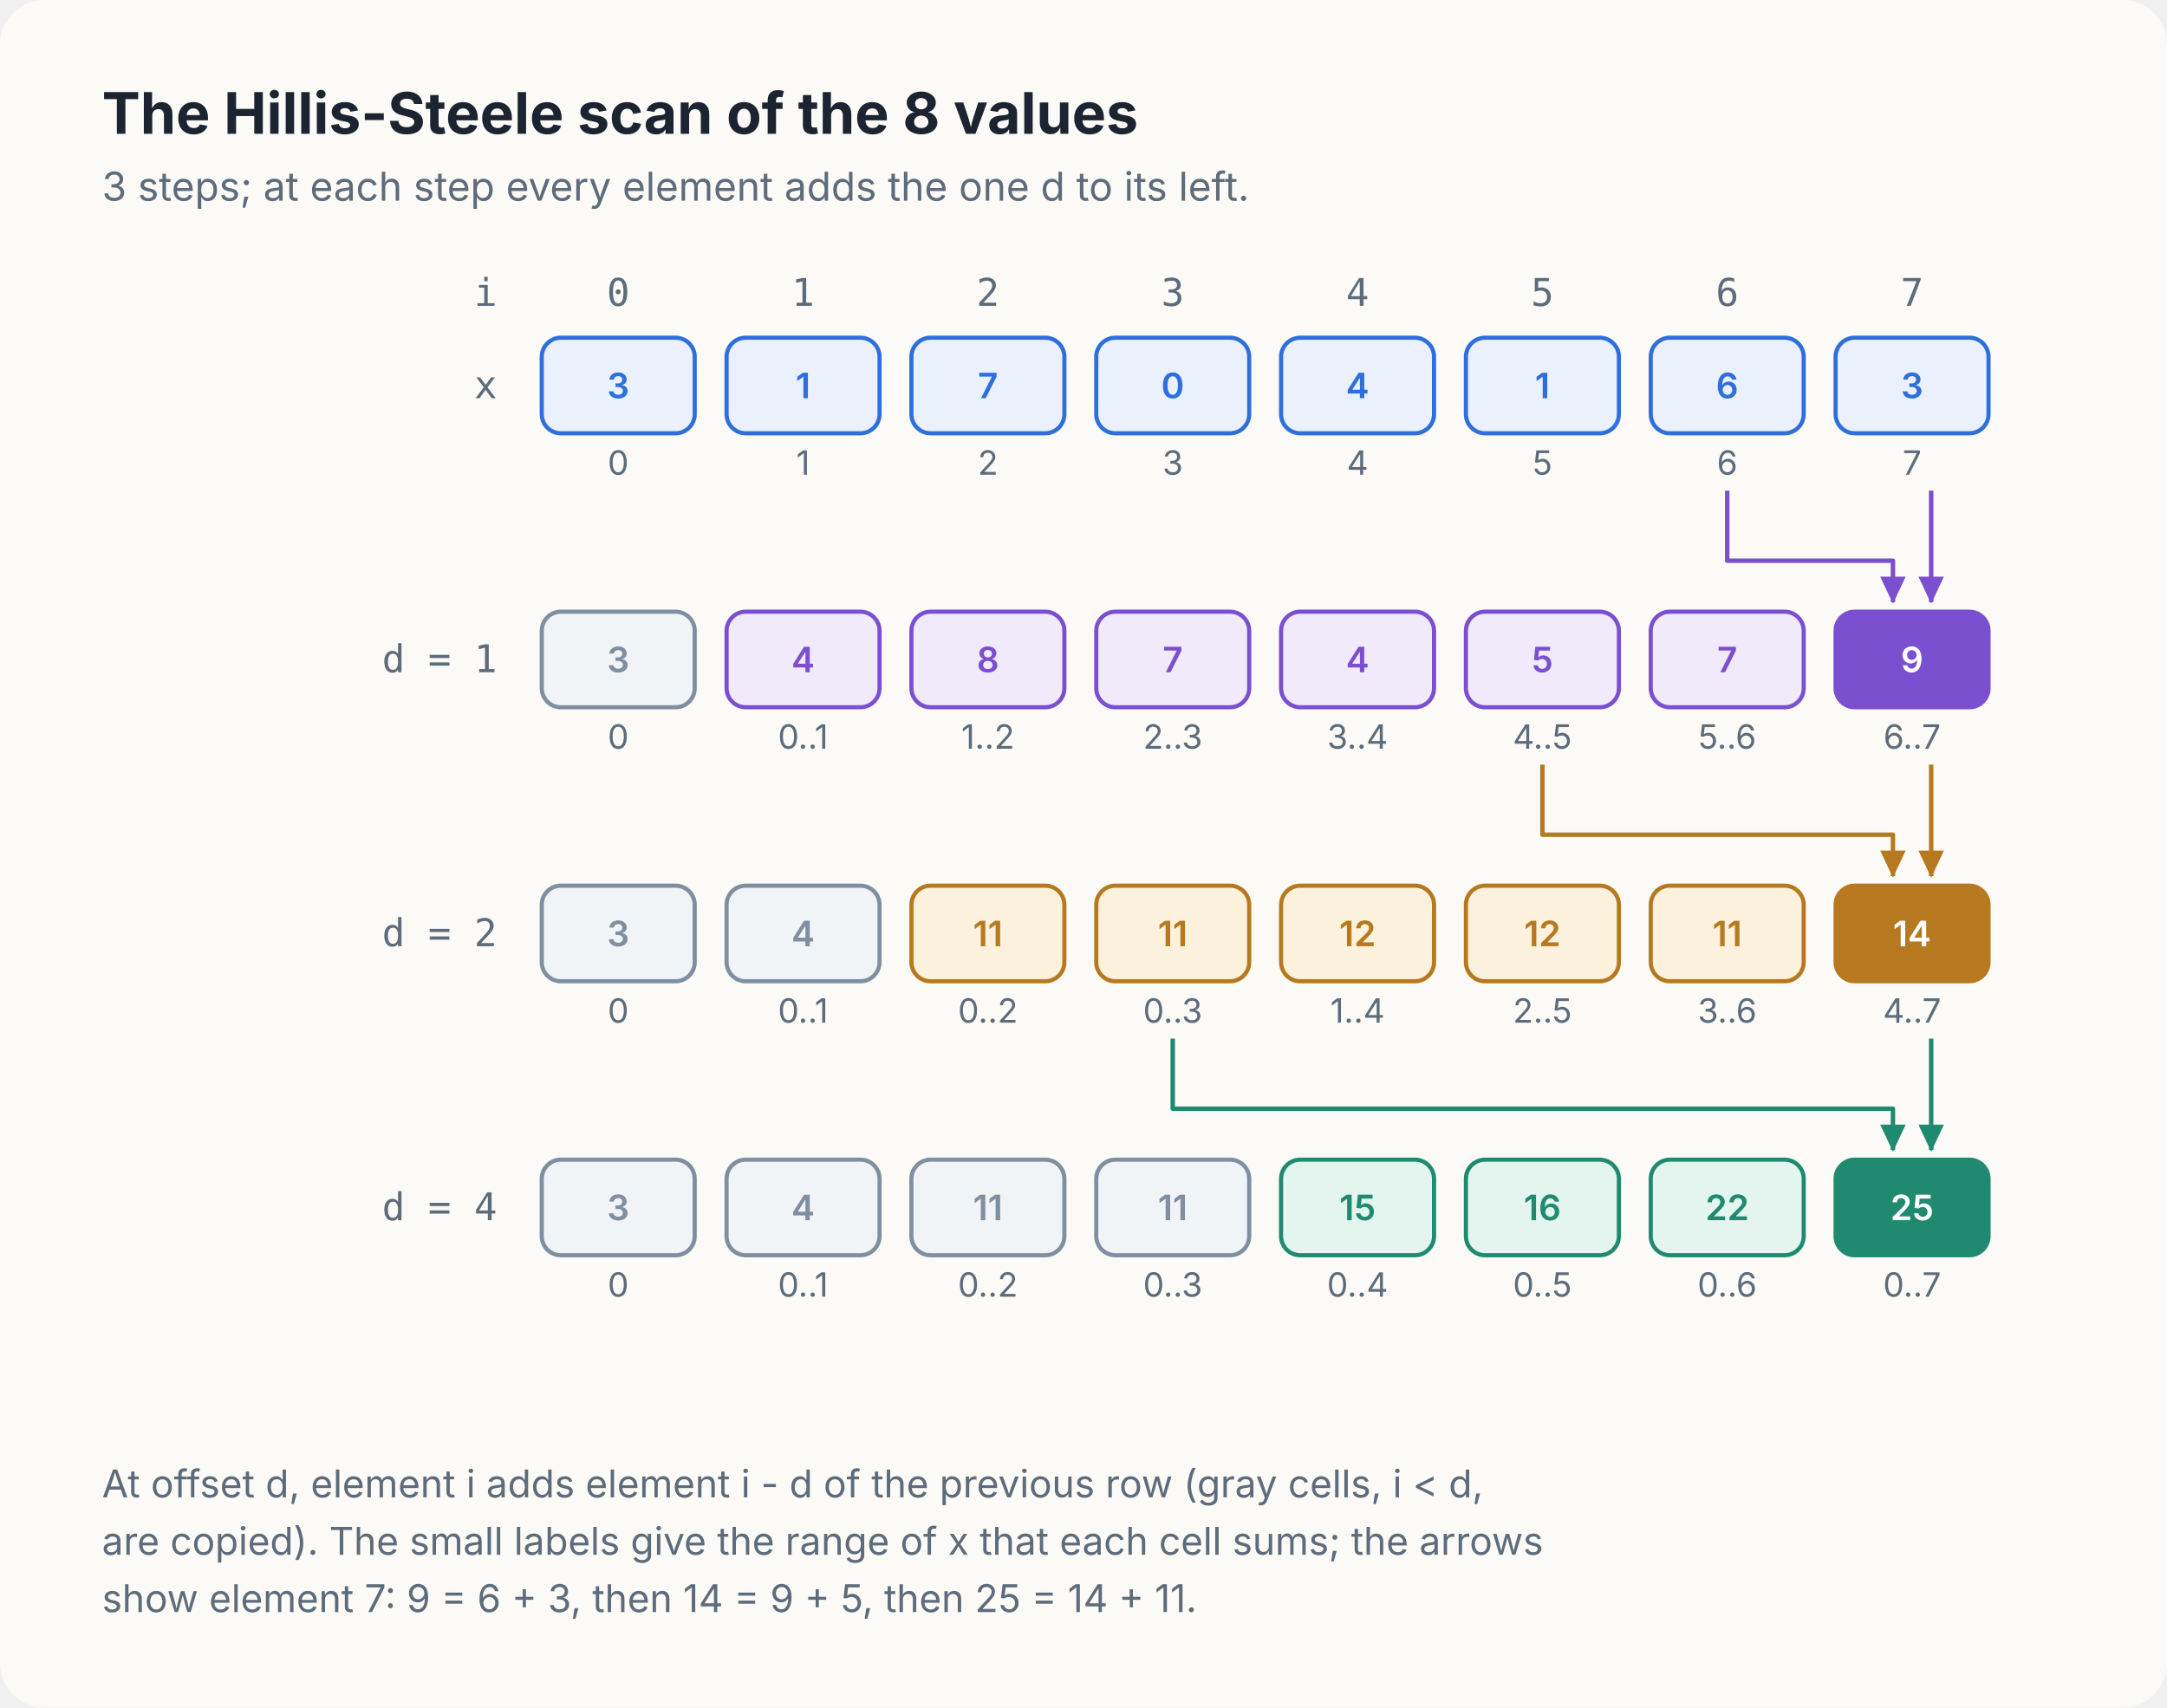
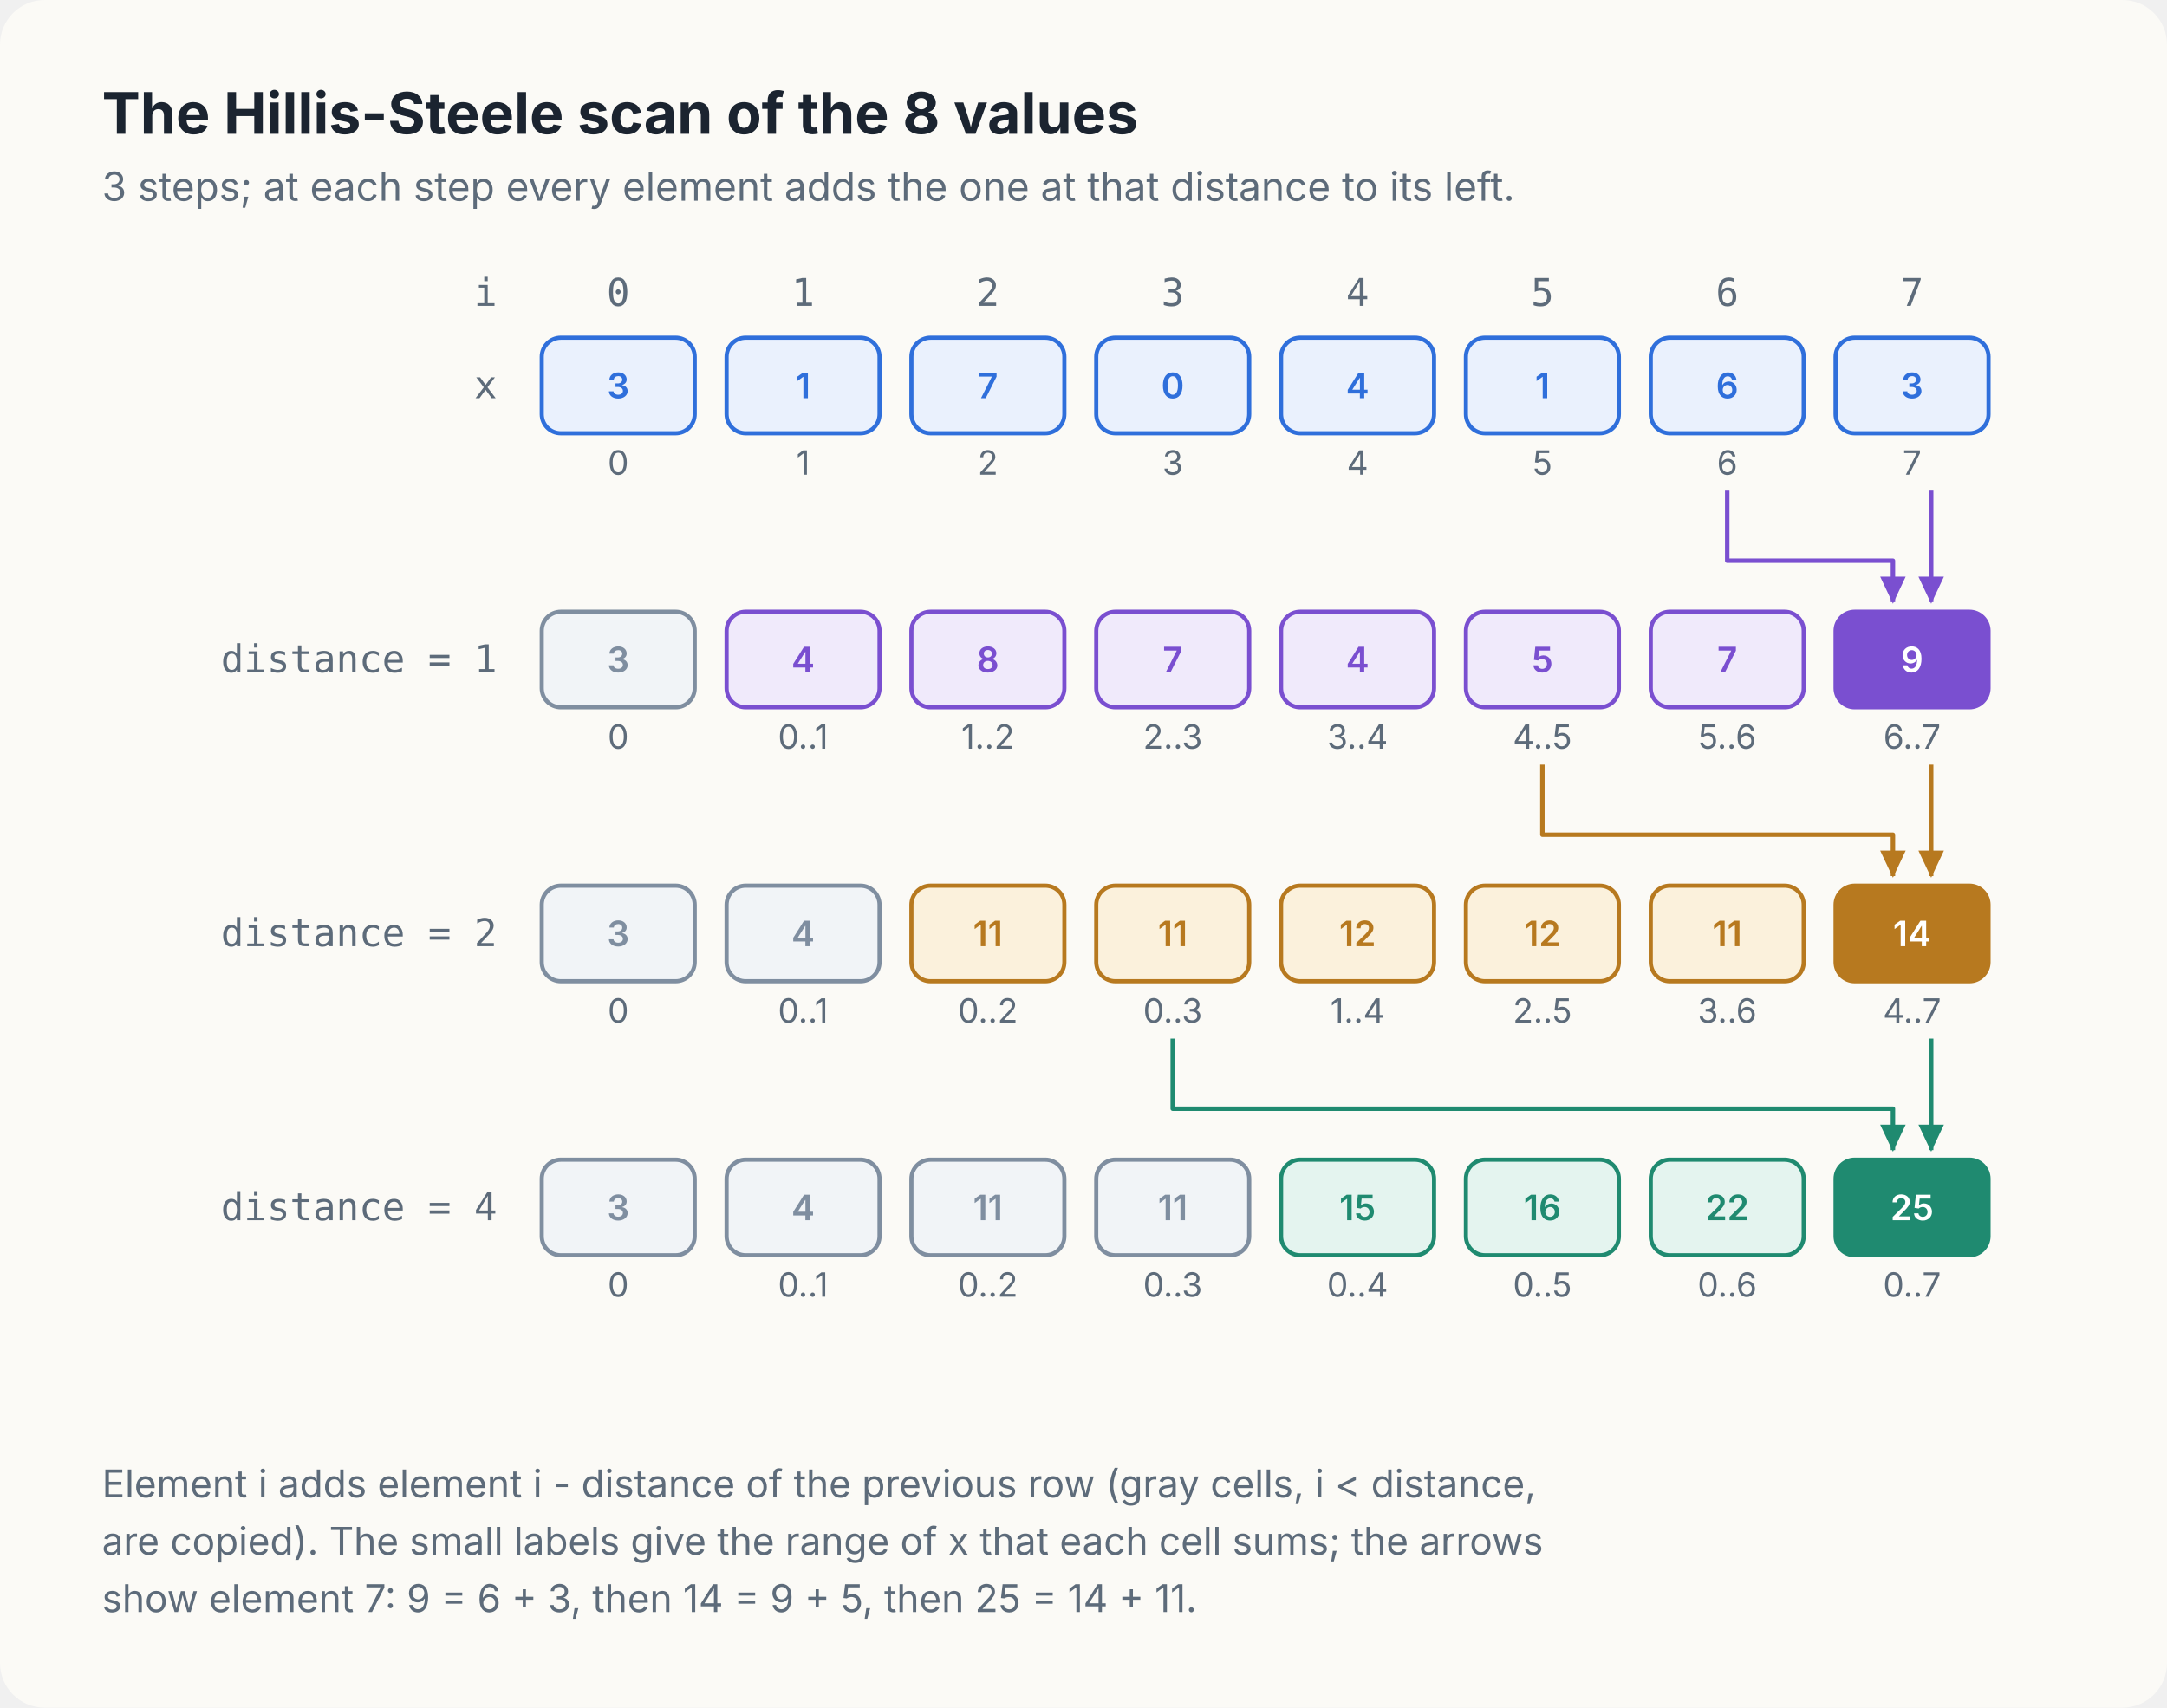
<svg xmlns="http://www.w3.org/2000/svg" viewBox="0 0 680 536" width="680" height="536" role="img" aria-label="The Hillis-Steele scan of 3, 1, 7, 0, 4, 1, 6, 3. After offset 1: 3, 4, 8, 7, 4, 5, 7, 9. After offset 2: 3, 4, 11, 11, 12, 12, 11, 14. After offset 4: 3, 4, 11, 11, 15, 16, 22, 25. Under each cell, the range of inputs it sums doubles at every step. Arrows show element 7 adding elements 6, 5 and 3 of the rows above.">
  <style>
    text { font-family: Inter, "Segoe UI", "Helvetica Neue", Helvetica, Arial, sans-serif; fill: #1B2430; }
    .title { font-size: 18px; font-weight: 650; }
    .lede { font-size: 12.5px; fill: #5D6B7A; }
    .name { font-size: 14px; font-weight: 650; }
    .sub { font-size: 12px; fill: #5D6B7A; }
    .note { font-size: 12px; fill: #5D6B7A; }
    .tab { font-size: 11.5px; font-weight: 650; letter-spacing: 0.04em; fill: #5D6B7A; }
    .mono { font-family: "JetBrains Mono", "SF Mono", Menlo, Consolas, monospace; font-size: 12px; }
    .dim { fill: #8794A3; }
    .strong { font-weight: 700; }
    .trap { fill: #CF4526; font-weight: 700; }
    .pill { font-size: 11px; font-weight: 600; }
    .wire { fill: none; stroke: #3F5873; stroke-width: 1.8; stroke-linecap: round; stroke-linejoin: round; }
    .wire.danger { stroke: #CF4526; stroke-dasharray: 6 5; }
    .wire.idle { stroke: #7F8EA0; stroke-dasharray: 2 5; }
  </style>
  <defs>
    <filter id="lift" x="-10%" y="-10%" width="120%" height="135%">
      <feDropShadow dx="0" dy="2" stdDeviation="3" flood-color="#1B2430" flood-opacity="0.13" />
    </filter>
    <linearGradient id="thor-body" x1="0" y1="0" x2="0" y2="1">
      <stop offset="0" stop-color="#C6CCD5" />
      <stop offset="1" stop-color="#979EA9" />
    </linearGradient>
    <linearGradient id="switch-body" x1="0" y1="0" x2="0" y2="1">
      <stop offset="0" stop-color="#3B4656" />
      <stop offset="1" stop-color="#232B37" />
    </linearGradient>
    <marker id="head" viewBox="0 0 10 10" refX="8.5" refY="5" markerUnits="userSpaceOnUse" markerWidth="11" markerHeight="11" orient="auto">
      <path d="M0.5,1 L9,5 L0.5,9 Z" fill="#3F5873" />
    </marker>
    <marker id="head-danger" viewBox="0 0 10 10" refX="8.5" refY="5" markerUnits="userSpaceOnUse" markerWidth="11" markerHeight="11" orient="auto">
      <path d="M0.5,1 L9,5 L0.5,9 Z" fill="#CF4526" />
    </marker>
    <marker id="head-idle" viewBox="0 0 10 10" refX="8.5" refY="5" markerUnits="userSpaceOnUse" markerWidth="11" markerHeight="11" orient="auto">
      <path d="M0.5,1 L9,5 L0.5,9 Z" fill="#7F8EA0" />
    </marker>
  </defs>
  <rect width="680" height="536" rx="14" fill="#FBFAF6" />
  <text x="32.0" y="42.0" class="title" text-anchor="start" xml:space="preserve">The Hillis-Steele scan of the 8 values</text>
-   <text x="32.0" y="63.0" class="lede" text-anchor="start" xml:space="preserve">3 steps; at each step every element adds the one d to its left.</text>
+   <text x="32.0" y="63.0" class="lede" text-anchor="start" xml:space="preserve">3 steps; at each step every element adds the one at that distance to its left.</text>
  <text x="156.0" y="96.0" class="mono" text-anchor="end" style="fill:#5D6B7A" xml:space="preserve">i</text>
  <text x="194.0" y="96.0" class="mono" text-anchor="middle" style="fill:#5D6B7A" xml:space="preserve">0</text>
  <text x="252.0" y="96.0" class="mono" text-anchor="middle" style="fill:#5D6B7A" xml:space="preserve">1</text>
  <text x="310.0" y="96.0" class="mono" text-anchor="middle" style="fill:#5D6B7A" xml:space="preserve">2</text>
  <text x="368.0" y="96.0" class="mono" text-anchor="middle" style="fill:#5D6B7A" xml:space="preserve">3</text>
  <text x="426.0" y="96.0" class="mono" text-anchor="middle" style="fill:#5D6B7A" xml:space="preserve">4</text>
  <text x="484.0" y="96.0" class="mono" text-anchor="middle" style="fill:#5D6B7A" xml:space="preserve">5</text>
  <text x="542.0" y="96.0" class="mono" text-anchor="middle" style="fill:#5D6B7A" xml:space="preserve">6</text>
  <text x="600.0" y="96.0" class="mono" text-anchor="middle" style="fill:#5D6B7A" xml:space="preserve">7</text>
  <text x="156.0" y="125.0" class="mono" text-anchor="end" style="fill:#5D6B7A" xml:space="preserve">x</text>
  <rect x="170.0" y="106.0" width="48.0" height="30.0" rx="6" fill="#EAF1FD" stroke="#2F6FDB" stroke-width="1.3" />
  <text x="194.0" y="125.0" class="pill" text-anchor="middle" style="fill:#2F6FDB" xml:space="preserve">3</text>
  <text x="194.0" y="149.0" text-anchor="middle" font-size="10.5" style="fill:#5D6B7A" xml:space="preserve">0</text>
  <rect x="228.0" y="106.0" width="48.0" height="30.0" rx="6" fill="#EAF1FD" stroke="#2F6FDB" stroke-width="1.3" />
  <text x="252.0" y="125.0" class="pill" text-anchor="middle" style="fill:#2F6FDB" xml:space="preserve">1</text>
  <text x="252.0" y="149.0" text-anchor="middle" font-size="10.5" style="fill:#5D6B7A" xml:space="preserve">1</text>
  <rect x="286.0" y="106.0" width="48.0" height="30.0" rx="6" fill="#EAF1FD" stroke="#2F6FDB" stroke-width="1.3" />
  <text x="310.0" y="125.0" class="pill" text-anchor="middle" style="fill:#2F6FDB" xml:space="preserve">7</text>
  <text x="310.0" y="149.0" text-anchor="middle" font-size="10.5" style="fill:#5D6B7A" xml:space="preserve">2</text>
  <rect x="344.0" y="106.0" width="48.0" height="30.0" rx="6" fill="#EAF1FD" stroke="#2F6FDB" stroke-width="1.3" />
  <text x="368.0" y="125.0" class="pill" text-anchor="middle" style="fill:#2F6FDB" xml:space="preserve">0</text>
  <text x="368.0" y="149.0" text-anchor="middle" font-size="10.5" style="fill:#5D6B7A" xml:space="preserve">3</text>
  <rect x="402.0" y="106.0" width="48.0" height="30.0" rx="6" fill="#EAF1FD" stroke="#2F6FDB" stroke-width="1.3" />
  <text x="426.0" y="125.0" class="pill" text-anchor="middle" style="fill:#2F6FDB" xml:space="preserve">4</text>
  <text x="426.0" y="149.0" text-anchor="middle" font-size="10.5" style="fill:#5D6B7A" xml:space="preserve">4</text>
  <rect x="460.0" y="106.0" width="48.0" height="30.0" rx="6" fill="#EAF1FD" stroke="#2F6FDB" stroke-width="1.3" />
  <text x="484.0" y="125.0" class="pill" text-anchor="middle" style="fill:#2F6FDB" xml:space="preserve">1</text>
  <text x="484.0" y="149.0" text-anchor="middle" font-size="10.5" style="fill:#5D6B7A" xml:space="preserve">5</text>
  <rect x="518.0" y="106.0" width="48.0" height="30.0" rx="6" fill="#EAF1FD" stroke="#2F6FDB" stroke-width="1.3" />
  <text x="542.0" y="125.0" class="pill" text-anchor="middle" style="fill:#2F6FDB" xml:space="preserve">6</text>
  <text x="542.0" y="149.0" text-anchor="middle" font-size="10.5" style="fill:#5D6B7A" xml:space="preserve">6</text>
  <rect x="576.0" y="106.0" width="48.0" height="30.0" rx="6" fill="#EAF1FD" stroke="#2F6FDB" stroke-width="1.3" />
  <text x="600.0" y="125.0" class="pill" text-anchor="middle" style="fill:#2F6FDB" xml:space="preserve">3</text>
  <text x="600.0" y="149.0" text-anchor="middle" font-size="10.5" style="fill:#5D6B7A" xml:space="preserve">7</text>
-   <text x="156.0" y="211.0" class="mono" text-anchor="end" style="fill:#5D6B7A" xml:space="preserve">d = 1</text>
+   <text x="156.0" y="211.0" class="mono" text-anchor="end" style="fill:#5D6B7A" xml:space="preserve">distance = 1</text>
  <rect x="170.0" y="192.0" width="48.0" height="30.0" rx="6" fill="#F1F4F7" stroke="#7F8EA0" stroke-width="1.3" />
  <text x="194.0" y="211.0" class="pill" text-anchor="middle" style="fill:#7F8EA0" xml:space="preserve">3</text>
  <text x="194.0" y="235.0" text-anchor="middle" font-size="10.5" style="fill:#5D6B7A" xml:space="preserve">0</text>
  <rect x="228.0" y="192.0" width="48.0" height="30.0" rx="6" fill="#F0EAFB" stroke="#7A4FD0" stroke-width="1.3" />
  <text x="252.0" y="211.0" class="pill" text-anchor="middle" style="fill:#7A4FD0" xml:space="preserve">4</text>
  <text x="252.0" y="235.0" text-anchor="middle" font-size="10.5" style="fill:#5D6B7A" xml:space="preserve">0..1</text>
  <rect x="286.0" y="192.0" width="48.0" height="30.0" rx="6" fill="#F0EAFB" stroke="#7A4FD0" stroke-width="1.3" />
  <text x="310.0" y="211.0" class="pill" text-anchor="middle" style="fill:#7A4FD0" xml:space="preserve">8</text>
  <text x="310.0" y="235.0" text-anchor="middle" font-size="10.5" style="fill:#5D6B7A" xml:space="preserve">1..2</text>
  <rect x="344.0" y="192.0" width="48.0" height="30.0" rx="6" fill="#F0EAFB" stroke="#7A4FD0" stroke-width="1.3" />
  <text x="368.0" y="211.0" class="pill" text-anchor="middle" style="fill:#7A4FD0" xml:space="preserve">7</text>
  <text x="368.0" y="235.0" text-anchor="middle" font-size="10.5" style="fill:#5D6B7A" xml:space="preserve">2..3</text>
  <rect x="402.0" y="192.0" width="48.0" height="30.0" rx="6" fill="#F0EAFB" stroke="#7A4FD0" stroke-width="1.3" />
  <text x="426.0" y="211.0" class="pill" text-anchor="middle" style="fill:#7A4FD0" xml:space="preserve">4</text>
  <text x="426.0" y="235.0" text-anchor="middle" font-size="10.5" style="fill:#5D6B7A" xml:space="preserve">3..4</text>
  <rect x="460.0" y="192.0" width="48.0" height="30.0" rx="6" fill="#F0EAFB" stroke="#7A4FD0" stroke-width="1.3" />
  <text x="484.0" y="211.0" class="pill" text-anchor="middle" style="fill:#7A4FD0" xml:space="preserve">5</text>
  <text x="484.0" y="235.0" text-anchor="middle" font-size="10.5" style="fill:#5D6B7A" xml:space="preserve">4..5</text>
  <rect x="518.0" y="192.0" width="48.0" height="30.0" rx="6" fill="#F0EAFB" stroke="#7A4FD0" stroke-width="1.3" />
  <text x="542.0" y="211.0" class="pill" text-anchor="middle" style="fill:#7A4FD0" xml:space="preserve">7</text>
  <text x="542.0" y="235.0" text-anchor="middle" font-size="10.5" style="fill:#5D6B7A" xml:space="preserve">5..6</text>
  <rect x="576.0" y="192.0" width="48.0" height="30.0" rx="6" fill="#7A4FD0" stroke="#7A4FD0" stroke-width="1.3" />
  <text x="600.0" y="211.0" class="pill" text-anchor="middle" style="fill:#FFFFFF" xml:space="preserve">9</text>
  <text x="600.0" y="235.0" text-anchor="middle" font-size="10.5" style="fill:#5D6B7A" xml:space="preserve">6..7</text>
  <path d="M542.0,154.0 V176.0 H594.0 V189.0" fill="none" stroke="#7A4FD0" stroke-width="1.4" stroke-linejoin="round" marker-end="url(#m-outside)" />
  <path d="M606.0,154.0 V189.0" fill="none" stroke="#7A4FD0" stroke-width="1.4" marker-end="url(#m-outside)" />
-   <text x="156.0" y="297.0" class="mono" text-anchor="end" style="fill:#5D6B7A" xml:space="preserve">d = 2</text>
+   <text x="156.0" y="297.0" class="mono" text-anchor="end" style="fill:#5D6B7A" xml:space="preserve">distance = 2</text>
  <rect x="170.0" y="278.0" width="48.0" height="30.0" rx="6" fill="#F1F4F7" stroke="#7F8EA0" stroke-width="1.3" />
  <text x="194.0" y="297.0" class="pill" text-anchor="middle" style="fill:#7F8EA0" xml:space="preserve">3</text>
  <text x="194.0" y="321.0" text-anchor="middle" font-size="10.5" style="fill:#5D6B7A" xml:space="preserve">0</text>
  <rect x="228.0" y="278.0" width="48.0" height="30.0" rx="6" fill="#F1F4F7" stroke="#7F8EA0" stroke-width="1.3" />
  <text x="252.0" y="297.0" class="pill" text-anchor="middle" style="fill:#7F8EA0" xml:space="preserve">4</text>
  <text x="252.0" y="321.0" text-anchor="middle" font-size="10.5" style="fill:#5D6B7A" xml:space="preserve">0..1</text>
  <rect x="286.0" y="278.0" width="48.0" height="30.0" rx="6" fill="#FBF1DC" stroke="#B7791F" stroke-width="1.3" />
  <text x="310.0" y="297.0" class="pill" text-anchor="middle" style="fill:#B7791F" xml:space="preserve">11</text>
  <text x="310.0" y="321.0" text-anchor="middle" font-size="10.5" style="fill:#5D6B7A" xml:space="preserve">0..2</text>
  <rect x="344.0" y="278.0" width="48.0" height="30.0" rx="6" fill="#FBF1DC" stroke="#B7791F" stroke-width="1.3" />
  <text x="368.0" y="297.0" class="pill" text-anchor="middle" style="fill:#B7791F" xml:space="preserve">11</text>
  <text x="368.0" y="321.0" text-anchor="middle" font-size="10.5" style="fill:#5D6B7A" xml:space="preserve">0..3</text>
  <rect x="402.0" y="278.0" width="48.0" height="30.0" rx="6" fill="#FBF1DC" stroke="#B7791F" stroke-width="1.3" />
  <text x="426.0" y="297.0" class="pill" text-anchor="middle" style="fill:#B7791F" xml:space="preserve">12</text>
  <text x="426.0" y="321.0" text-anchor="middle" font-size="10.5" style="fill:#5D6B7A" xml:space="preserve">1..4</text>
  <rect x="460.0" y="278.0" width="48.0" height="30.0" rx="6" fill="#FBF1DC" stroke="#B7791F" stroke-width="1.3" />
  <text x="484.0" y="297.0" class="pill" text-anchor="middle" style="fill:#B7791F" xml:space="preserve">12</text>
  <text x="484.0" y="321.0" text-anchor="middle" font-size="10.5" style="fill:#5D6B7A" xml:space="preserve">2..5</text>
  <rect x="518.0" y="278.0" width="48.0" height="30.0" rx="6" fill="#FBF1DC" stroke="#B7791F" stroke-width="1.3" />
  <text x="542.0" y="297.0" class="pill" text-anchor="middle" style="fill:#B7791F" xml:space="preserve">11</text>
  <text x="542.0" y="321.0" text-anchor="middle" font-size="10.5" style="fill:#5D6B7A" xml:space="preserve">3..6</text>
  <rect x="576.0" y="278.0" width="48.0" height="30.0" rx="6" fill="#B7791F" stroke="#B7791F" stroke-width="1.3" />
  <text x="600.0" y="297.0" class="pill" text-anchor="middle" style="fill:#FFFFFF" xml:space="preserve">14</text>
  <text x="600.0" y="321.0" text-anchor="middle" font-size="10.5" style="fill:#5D6B7A" xml:space="preserve">4..7</text>
  <path d="M484.0,240.0 V262.0 H594.0 V275.0" fill="none" stroke="#B7791F" stroke-width="1.4" stroke-linejoin="round" marker-end="url(#m-store)" />
  <path d="M606.0,240.0 V275.0" fill="none" stroke="#B7791F" stroke-width="1.4" marker-end="url(#m-store)" />
-   <text x="156.0" y="383.0" class="mono" text-anchor="end" style="fill:#5D6B7A" xml:space="preserve">d = 4</text>
+   <text x="156.0" y="383.0" class="mono" text-anchor="end" style="fill:#5D6B7A" xml:space="preserve">distance = 4</text>
  <rect x="170.0" y="364.0" width="48.0" height="30.0" rx="6" fill="#F1F4F7" stroke="#7F8EA0" stroke-width="1.3" />
  <text x="194.0" y="383.0" class="pill" text-anchor="middle" style="fill:#7F8EA0" xml:space="preserve">3</text>
  <text x="194.0" y="407.0" text-anchor="middle" font-size="10.5" style="fill:#5D6B7A" xml:space="preserve">0</text>
  <rect x="228.0" y="364.0" width="48.0" height="30.0" rx="6" fill="#F1F4F7" stroke="#7F8EA0" stroke-width="1.3" />
  <text x="252.0" y="383.0" class="pill" text-anchor="middle" style="fill:#7F8EA0" xml:space="preserve">4</text>
  <text x="252.0" y="407.0" text-anchor="middle" font-size="10.5" style="fill:#5D6B7A" xml:space="preserve">0..1</text>
  <rect x="286.0" y="364.0" width="48.0" height="30.0" rx="6" fill="#F1F4F7" stroke="#7F8EA0" stroke-width="1.3" />
  <text x="310.0" y="383.0" class="pill" text-anchor="middle" style="fill:#7F8EA0" xml:space="preserve">11</text>
  <text x="310.0" y="407.0" text-anchor="middle" font-size="10.5" style="fill:#5D6B7A" xml:space="preserve">0..2</text>
  <rect x="344.0" y="364.0" width="48.0" height="30.0" rx="6" fill="#F1F4F7" stroke="#7F8EA0" stroke-width="1.3" />
  <text x="368.0" y="383.0" class="pill" text-anchor="middle" style="fill:#7F8EA0" xml:space="preserve">11</text>
  <text x="368.0" y="407.0" text-anchor="middle" font-size="10.5" style="fill:#5D6B7A" xml:space="preserve">0..3</text>
  <rect x="402.0" y="364.0" width="48.0" height="30.0" rx="6" fill="#E4F4EF" stroke="#1F8A70" stroke-width="1.3" />
  <text x="426.0" y="383.0" class="pill" text-anchor="middle" style="fill:#1F8A70" xml:space="preserve">15</text>
  <text x="426.0" y="407.0" text-anchor="middle" font-size="10.5" style="fill:#5D6B7A" xml:space="preserve">0..4</text>
  <rect x="460.0" y="364.0" width="48.0" height="30.0" rx="6" fill="#E4F4EF" stroke="#1F8A70" stroke-width="1.3" />
  <text x="484.0" y="383.0" class="pill" text-anchor="middle" style="fill:#1F8A70" xml:space="preserve">16</text>
  <text x="484.0" y="407.0" text-anchor="middle" font-size="10.5" style="fill:#5D6B7A" xml:space="preserve">0..5</text>
  <rect x="518.0" y="364.0" width="48.0" height="30.0" rx="6" fill="#E4F4EF" stroke="#1F8A70" stroke-width="1.3" />
  <text x="542.0" y="383.0" class="pill" text-anchor="middle" style="fill:#1F8A70" xml:space="preserve">22</text>
  <text x="542.0" y="407.0" text-anchor="middle" font-size="10.5" style="fill:#5D6B7A" xml:space="preserve">0..6</text>
  <rect x="576.0" y="364.0" width="48.0" height="30.0" rx="6" fill="#1F8A70" stroke="#1F8A70" stroke-width="1.3" />
  <text x="600.0" y="383.0" class="pill" text-anchor="middle" style="fill:#FFFFFF" xml:space="preserve">25</text>
  <text x="600.0" y="407.0" text-anchor="middle" font-size="10.5" style="fill:#5D6B7A" xml:space="preserve">0..7</text>
  <path d="M368.0,326.0 V348.0 H594.0 V361.0" fill="none" stroke="#1F8A70" stroke-width="1.4" stroke-linejoin="round" marker-end="url(#m-service)" />
  <path d="M606.0,326.0 V361.0" fill="none" stroke="#1F8A70" stroke-width="1.4" marker-end="url(#m-service)" />
  <defs>
    <marker id="m-outside" viewBox="0 0 10 10" refX="8.5" refY="5" markerUnits="userSpaceOnUse" markerWidth="10" markerHeight="10" orient="auto">
      <path d="M0.5,1 L9,5 L0.5,9 Z" fill="#7A4FD0" />
    </marker>
  </defs>
  <defs>
    <marker id="m-store" viewBox="0 0 10 10" refX="8.5" refY="5" markerUnits="userSpaceOnUse" markerWidth="10" markerHeight="10" orient="auto">
      <path d="M0.5,1 L9,5 L0.5,9 Z" fill="#B7791F" />
    </marker>
  </defs>
  <defs>
    <marker id="m-service" viewBox="0 0 10 10" refX="8.5" refY="5" markerUnits="userSpaceOnUse" markerWidth="10" markerHeight="10" orient="auto">
      <path d="M0.5,1 L9,5 L0.5,9 Z" fill="#1F8A70" />
    </marker>
  </defs>
-   <text x="32.0" y="470.0" class="note" text-anchor="start" xml:space="preserve">At offset d, element i adds element i - d of the previous row (gray cells, i &lt; d,</text>
+   <text x="32.0" y="470.0" class="note" text-anchor="start" xml:space="preserve">Element i adds element i - distance of the previous row (gray cells, i &lt; distance,</text>
  <text x="32.0" y="488.0" class="note" text-anchor="start" xml:space="preserve">are copied). The small labels give the range of x that each cell sums; the arrows</text>
  <text x="32.0" y="506.0" class="note" text-anchor="start" xml:space="preserve">show element 7: 9 = 6 + 3, then 14 = 9 + 5, then 25 = 14 + 11.</text>
</svg>
